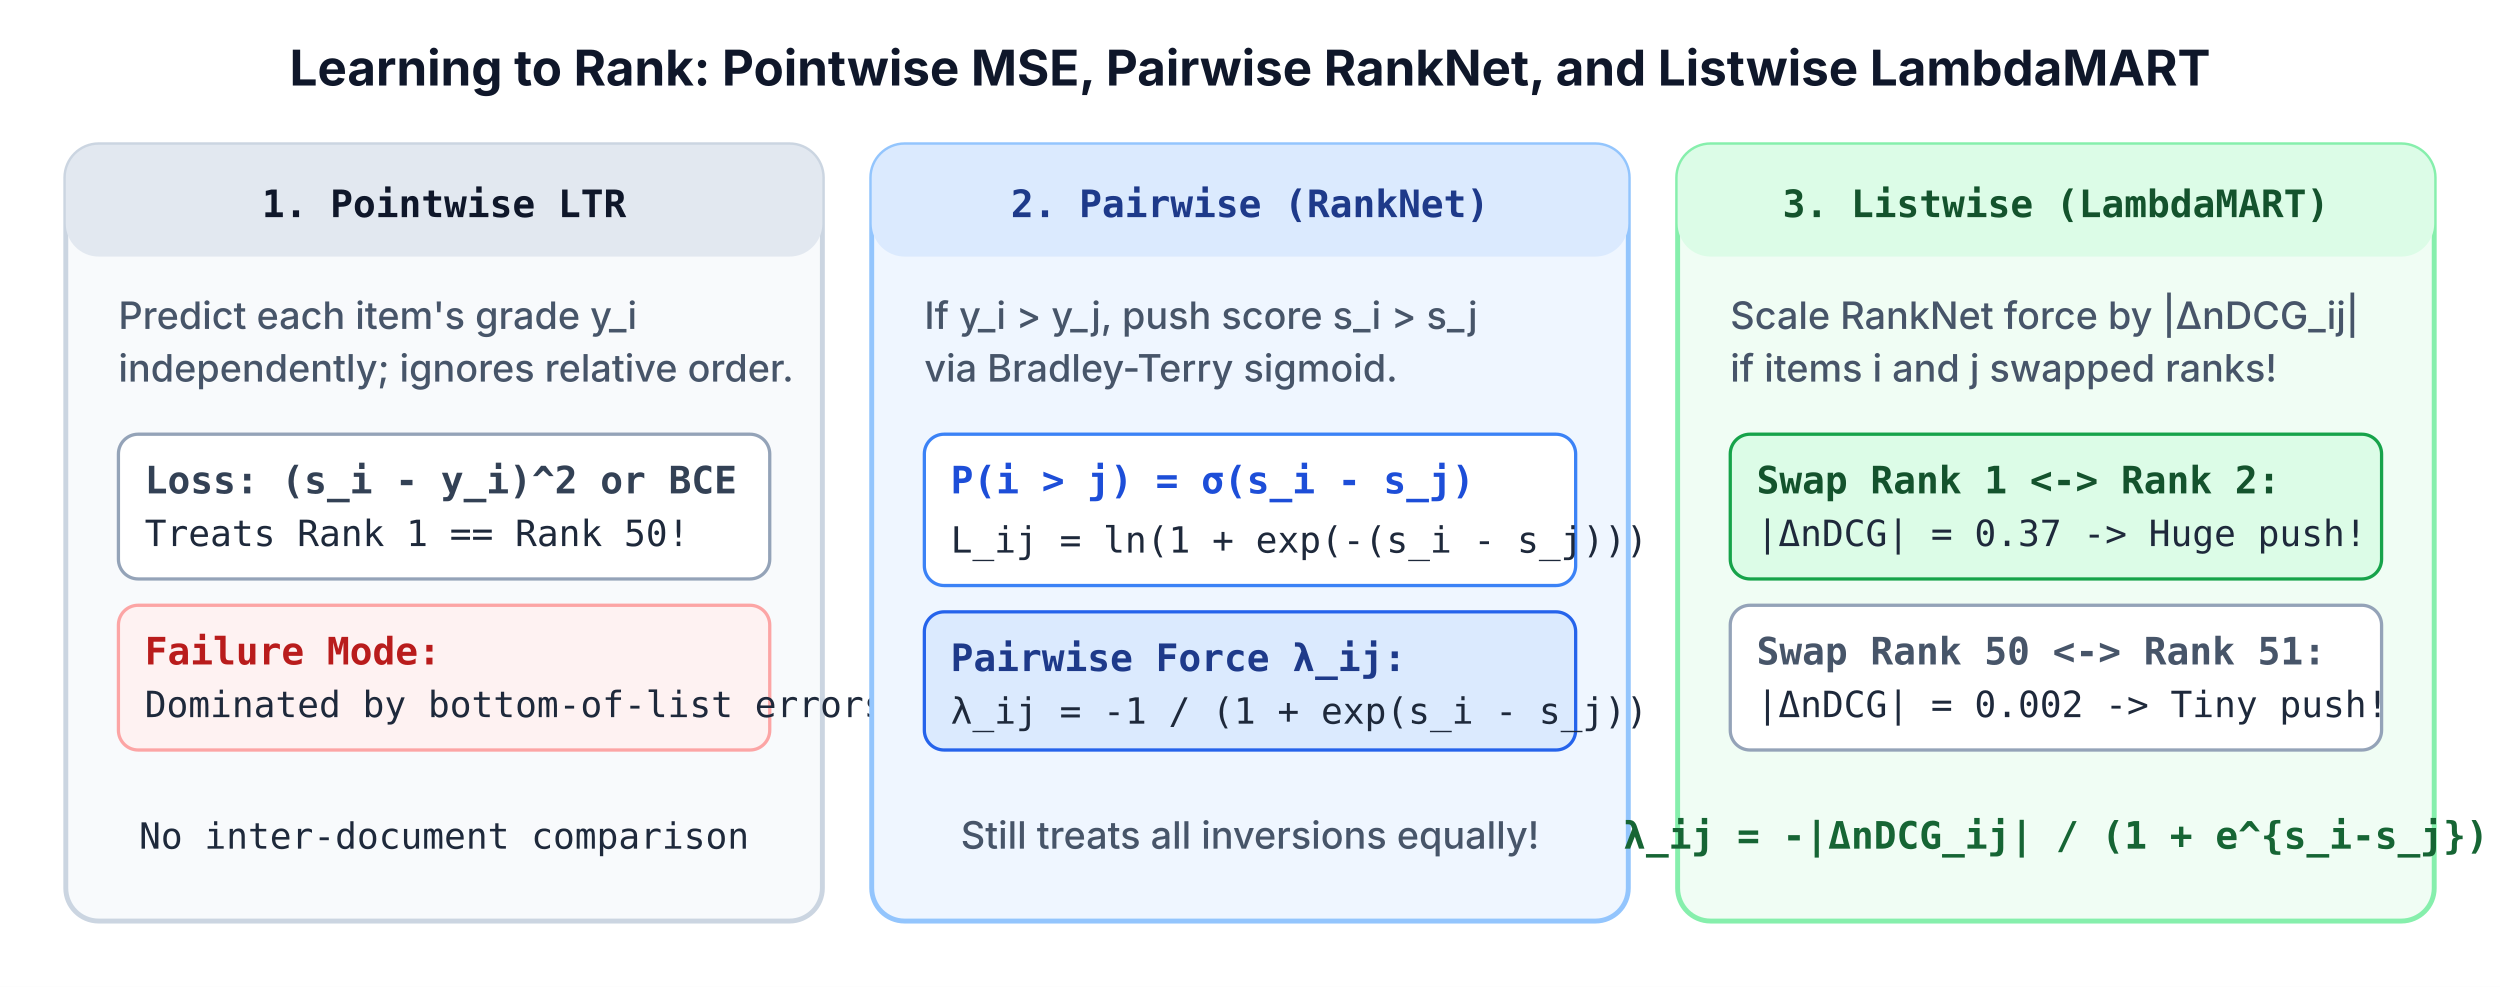
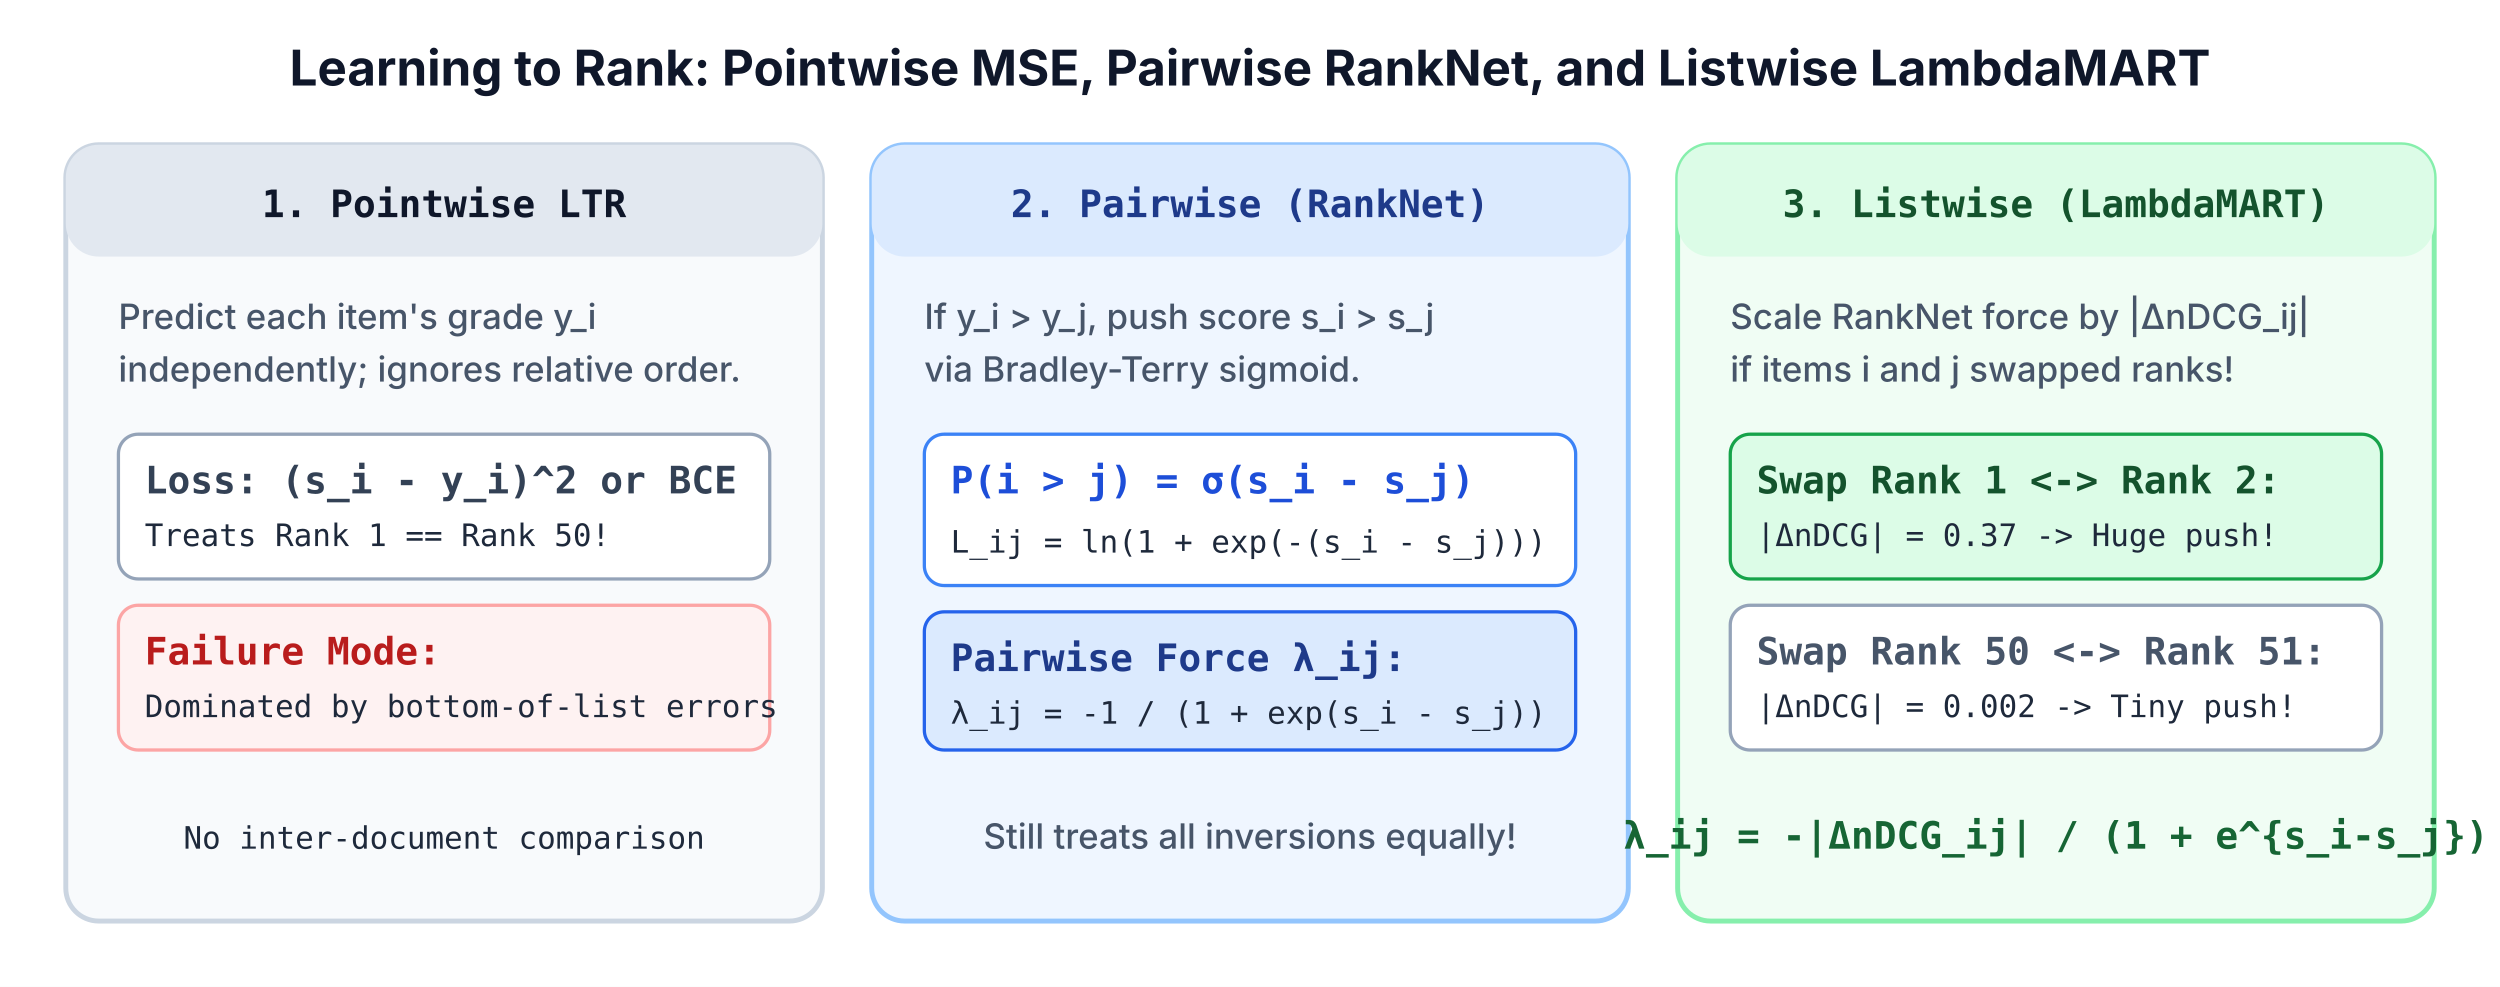
<svg xmlns="http://www.w3.org/2000/svg" viewBox="0 0 760 300" width="760" height="300">
  <rect width="760" height="300" fill="#ffffff" />
  <style>
    .title { font-family: 'Inter', -apple-system, sans-serif; font-size: 15px; font-weight: 700; fill: #0f172a; }
-     .sub { font-family: 'Inter', -apple-system, sans-serif; font-size: 11.5px; font-weight: 500; fill: #475569; }
-     .mono { font-family: 'JetBrains Mono', monospace; font-size: 11px; fill: #1e293b; }
+     .sub { font-family: 'Inter', -apple-system, sans-serif; font-size: 10.6px; font-weight: 500; fill: #475569; }
+     .mono { font-family: 'JetBrains Mono', 'Consolas', monospace; font-size: 9.4px; fill: #1e293b; }
    .mono-bold { font-family: 'JetBrains Mono', monospace; font-size: 11.5px; font-weight: 700; }
    .card { rx: 10; ry: 10; stroke-width: 1.5; }
  </style>
  <text x="380" y="26" text-anchor="middle" class="title">Learning to Rank: Pointwise MSE, Pairwise RankNet, and Listwise LambdaMART</text>
  <g transform="translate(20, 44)">
    <rect width="230" height="236" class="card" fill="#f8fafc" stroke="#cbd5e1" />
    <rect width="230" height="34" rx="10" ry="10" fill="#e2e8f0" />
    <text x="115" y="22" text-anchor="middle" class="mono-bold" fill="#0f172a">1. Pointwise LTR</text>
    <text x="16" y="56" class="sub">Predict each item's grade y_i</text>
    <text x="16" y="72" class="sub">independently; ignores relative order.</text>
    <rect x="16" y="88" width="198" height="44" rx="6" fill="#fff" stroke="#94a3b8" />
    <text x="24" y="106" class="mono-bold" fill="#334155">Loss: (s_i - y_i)^2 or BCE</text>
    <text x="24" y="122" class="mono">Treats Rank 1 == Rank 50!</text>
    <rect x="16" y="140" width="198" height="44" rx="6" fill="#fef2f2" stroke="#fca5a5" />
    <text x="24" y="158" class="mono-bold" fill="#b91c1c">Failure Mode:</text>
    <text x="24" y="174" class="mono">Dominated by bottom-of-list errors</text>
    <text x="115" y="214" text-anchor="middle" class="mono" fill="#475569">No inter-document comparison</text>
  </g>
  <g transform="translate(265, 44)">
    <rect width="230" height="236" class="card" fill="#eff6ff" stroke="#93c5fd" />
    <rect width="230" height="34" rx="10" ry="10" fill="#dbeafe" />
    <text x="115" y="22" text-anchor="middle" class="mono-bold" fill="#1e3a8a">2. Pairwise (RankNet)</text>
    <text x="16" y="56" class="sub">If y_i &gt; y_j, push score s_i &gt; s_j</text>
    <text x="16" y="72" class="sub">via Bradley-Terry sigmoid.</text>
    <rect x="16" y="88" width="198" height="46" rx="6" fill="#fff" stroke="#3b82f6" />
    <text x="24" y="106" class="mono-bold" fill="#1d4ed8">P(i &gt; j) = σ(s_i - s_j)</text>
    <text x="24" y="124" class="mono">L_ij = ln(1 + exp(-(s_i - s_j)))</text>
    <rect x="16" y="142" width="198" height="42" rx="6" fill="#dbeafe" stroke="#2563eb" />
    <text x="24" y="160" class="mono-bold" fill="#1e3a8a">Pairwise Force λ_ij:</text>
    <text x="24" y="176" class="mono">λ_ij = -1 / (1 + exp(s_i - s_j))</text>
    <text x="115" y="214" text-anchor="middle" class="sub" fill="#1e40af">Still treats all inversions equally!</text>
  </g>
  <g transform="translate(510, 44)">
    <rect width="230" height="236" class="card" fill="#f0fdf4" stroke="#86efac" />
    <rect width="230" height="34" rx="10" ry="10" fill="#dcfce7" />
    <text x="115" y="22" text-anchor="middle" class="mono-bold" fill="#14532d">3. Listwise (LambdaMART)</text>
    <text x="16" y="56" class="sub">Scale RankNet force by |ΔnDCG_ij|</text>
    <text x="16" y="72" class="sub">if items i and j swapped ranks!</text>
    <rect x="16" y="88" width="198" height="44" rx="6" fill="#dcfce7" stroke="#16a34a" />
    <text x="24" y="106" class="mono-bold" fill="#14532d">Swap Rank 1 &lt;-&gt; Rank 2:</text>
    <text x="24" y="122" class="mono">|ΔnDCG| = 0.37 -&gt; Huge push!</text>
    <rect x="16" y="140" width="198" height="44" rx="6" fill="#fff" stroke="#94a3b8" />
    <text x="24" y="158" class="mono-bold" fill="#475569">Swap Rank 50 &lt;-&gt; Rank 51:</text>
    <text x="24" y="174" class="mono">|ΔnDCG| = 0.002 -&gt; Tiny push!</text>
    <text x="115" y="214" text-anchor="middle" class="mono-bold" fill="#166534">λ_ij = -|ΔnDCG_ij| / (1 + e^{s_i-s_j})</text>
  </g>
</svg>
